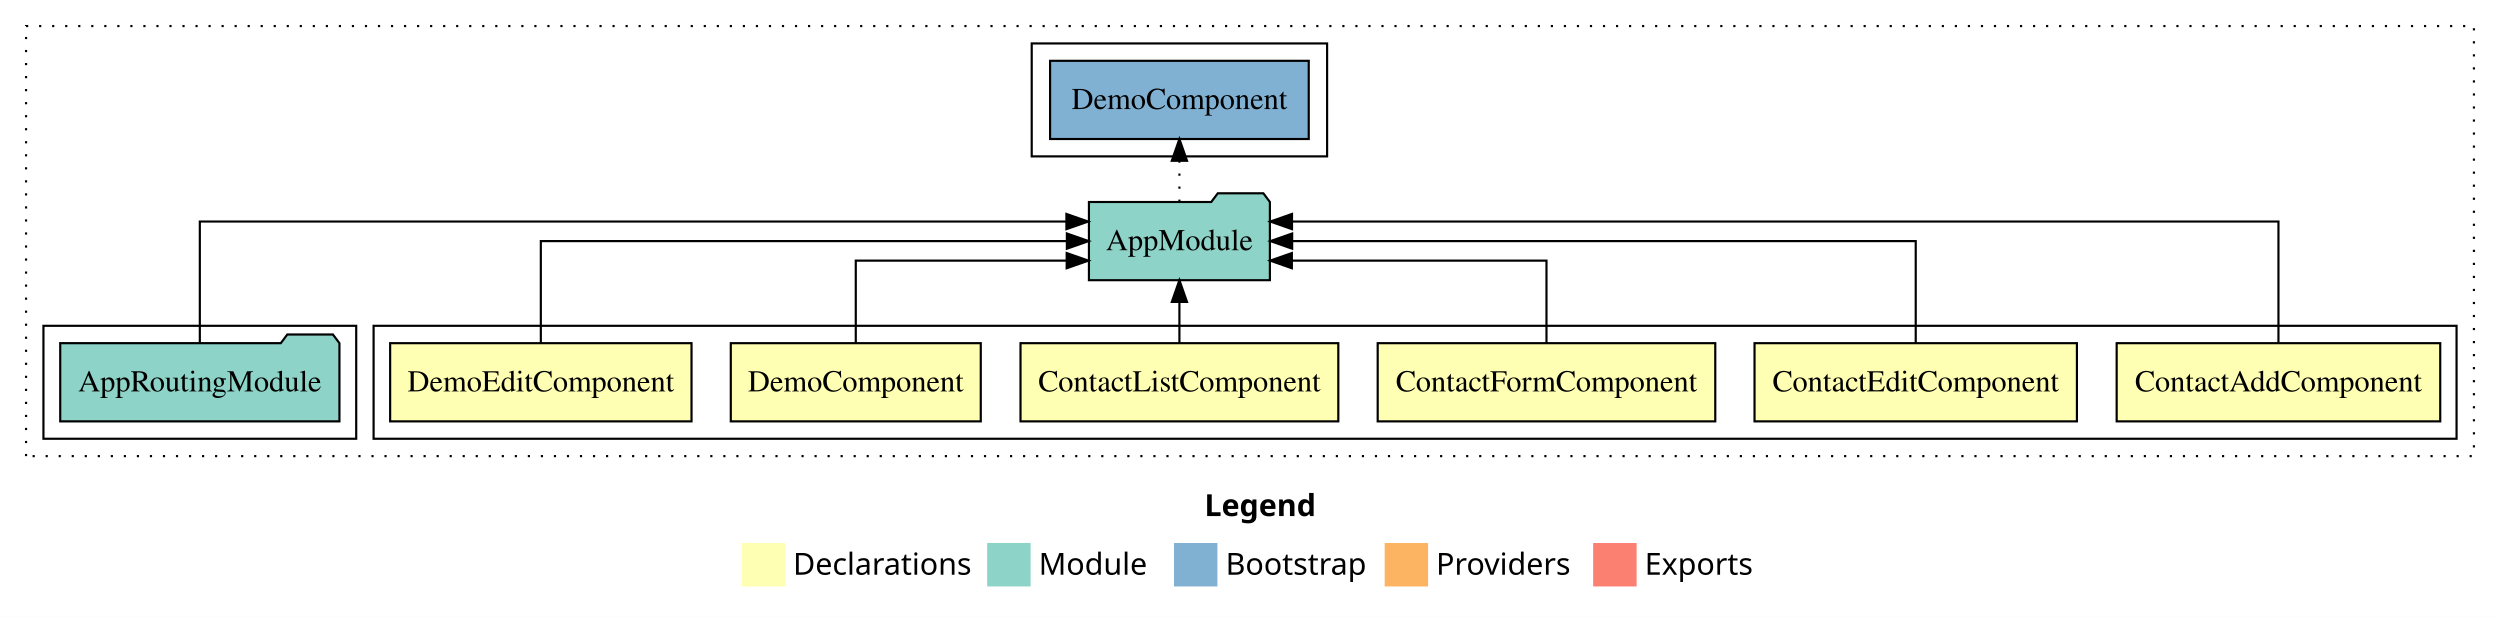
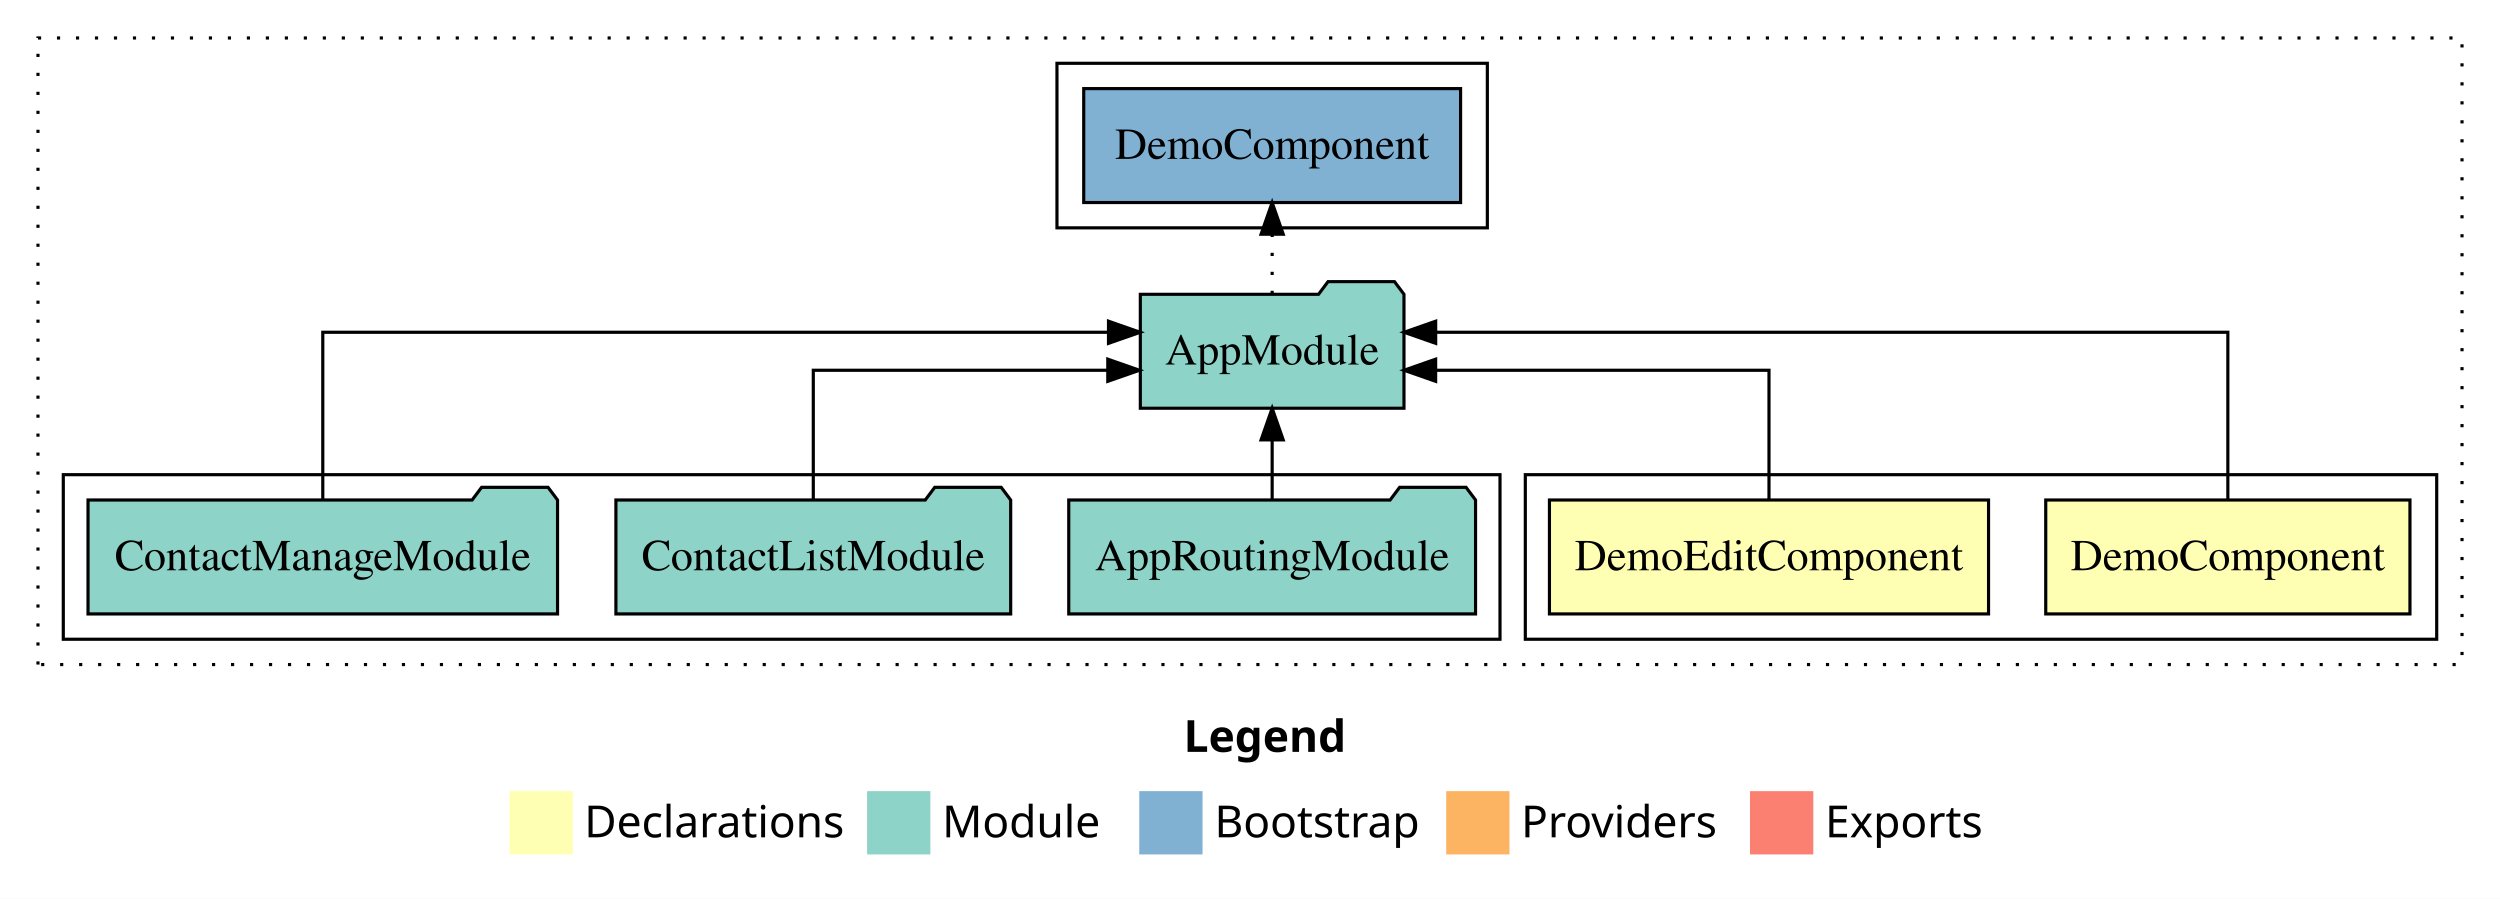
- <svg xmlns="http://www.w3.org/2000/svg" width="1151pt" height="284pt" viewBox="0.00 0.00 1151.00 284.00">
+ <svg xmlns="http://www.w3.org/2000/svg" width="790pt" height="284pt" viewBox="0.00 0.00 790.00 284.00">
  <g id="graph0" class="graph" transform="scale(1 1) rotate(0) translate(4 280)">
-     <polygon fill="#ffffff" stroke="transparent" points="-4,4 -4,-280 1147,-280 1147,4 -4,4" />
-     <text text-anchor="start" x="550.509" y="-42.4" font-family="sans-serif" font-weight="bold" font-size="14.00" fill="#000000">Legend</text>
-     <polygon fill="#ffffb3" stroke="transparent" points="337.5,-10 337.5,-30 357.5,-30 357.5,-10 337.5,-10" />
-     <text text-anchor="start" x="361.129" y="-15.4" font-family="sans-serif" font-size="14.00" fill="#000000">  Declarations</text>
-     <polygon fill="#8dd3c7" stroke="transparent" points="450.5,-10 450.5,-30 470.5,-30 470.5,-10 450.5,-10" />
-     <text text-anchor="start" x="474.225" y="-15.4" font-family="sans-serif" font-size="14.00" fill="#000000">  Module</text>
-     <polygon fill="#80b1d3" stroke="transparent" points="536.5,-10 536.5,-30 556.5,-30 556.5,-10 536.5,-10" />
-     <text text-anchor="start" x="560.281" y="-15.4" font-family="sans-serif" font-size="14.00" fill="#000000">  Bootstrap</text>
-     <polygon fill="#fdb462" stroke="transparent" points="633.5,-10 633.5,-30 653.5,-30 653.5,-10 633.5,-10" />
-     <text text-anchor="start" x="657.173" y="-15.4" font-family="sans-serif" font-size="14.00" fill="#000000">  Providers</text>
-     <polygon fill="#fb8072" stroke="transparent" points="729.5,-10 729.5,-30 749.5,-30 749.5,-10 729.5,-10" />
-     <text text-anchor="start" x="753.226" y="-15.4" font-family="sans-serif" font-size="14.00" fill="#000000">  Exports</text>
+     <polygon fill="#ffffff" stroke="transparent" points="-4,4 -4,-280 786,-280 786,4 -4,4" />
+     <text text-anchor="start" x="370.009" y="-42.4" font-family="sans-serif" font-weight="bold" font-size="14.00" fill="#000000">Legend</text>
+     <polygon fill="#ffffb3" stroke="transparent" points="157,-10 157,-30 177,-30 177,-10 157,-10" />
+     <text text-anchor="start" x="180.629" y="-15.4" font-family="sans-serif" font-size="14.00" fill="#000000">  Declarations</text>
+     <polygon fill="#8dd3c7" stroke="transparent" points="270,-10 270,-30 290,-30 290,-10 270,-10" />
+     <text text-anchor="start" x="293.725" y="-15.4" font-family="sans-serif" font-size="14.00" fill="#000000">  Module</text>
+     <polygon fill="#80b1d3" stroke="transparent" points="356,-10 356,-30 376,-30 376,-10 356,-10" />
+     <text text-anchor="start" x="379.781" y="-15.4" font-family="sans-serif" font-size="14.00" fill="#000000">  Bootstrap</text>
+     <polygon fill="#fdb462" stroke="transparent" points="453,-10 453,-30 473,-30 473,-10 453,-10" />
+     <text text-anchor="start" x="476.673" y="-15.4" font-family="sans-serif" font-size="14.00" fill="#000000">  Providers</text>
+     <polygon fill="#fb8072" stroke="transparent" points="549,-10 549,-30 569,-30 569,-10 549,-10" />
+     <text text-anchor="start" x="572.726" y="-15.4" font-family="sans-serif" font-size="14.00" fill="#000000">  Exports</text>
    <g id="clust1" class="cluster">
-       <polygon fill="none" stroke="#000000" stroke-dasharray="1,5" points="8,-70 8,-268 1135,-268 1135,-70 8,-70" />
+       <polygon fill="none" stroke="#000000" stroke-dasharray="1,5" points="8,-70 8,-268 774,-268 774,-70 8,-70" />
    </g>
    <g id="clust2" class="cluster">
-       <polygon fill="none" stroke="#000000" points="168,-78 168,-130 1127,-130 1127,-78 168,-78" />
+       <polygon fill="none" stroke="#000000" points="478,-78 478,-130 766,-130 766,-78 478,-78" />
    </g>
-     <g id="clust9" class="cluster">
-       <polygon fill="none" stroke="#000000" points="16,-78 16,-130 160,-130 160,-78 16,-78" />
+     <g id="clust5" class="cluster">
+       <polygon fill="none" stroke="#000000" points="16,-78 16,-130 470,-130 470,-78 16,-78" />
    </g>
-     <g id="clust11" class="cluster">
-       <polygon fill="none" stroke="#000000" points="471,-208 471,-260 607,-260 607,-208 471,-208" />
+     <g id="clust7" class="cluster">
+       <polygon fill="none" stroke="#000000" points="330,-208 330,-260 466,-260 466,-208 330,-208" />
    </g>
    <g id="node1" class="node">
-       <polygon fill="#ffffb3" stroke="#000000" points="1119.486,-122 970.514,-122 970.514,-86 1119.486,-86 1119.486,-122" />
-       <text text-anchor="middle" x="1045" y="-99.8" font-family="Times,serif" font-size="14.00" fill="#000000">ContactAddComponent</text>
+       <polygon fill="#ffffb3" stroke="#000000" points="757.545,-122 642.455,-122 642.455,-86 757.545,-86 757.545,-122" />
+       <text text-anchor="middle" x="700" y="-99.8" font-family="Times,serif" font-size="14.00" fill="#000000">DemoComponent</text>
+     </g>
+     <g id="node3" class="node">
+       <polygon fill="#8dd3c7" stroke="#000000" points="439.657,-187 436.657,-191 415.657,-191 412.657,-187 356.343,-187 356.343,-151 439.657,-151 439.657,-187" />
+       <text text-anchor="middle" x="398" y="-164.8" font-family="Times,serif" font-size="14.00" fill="#000000">AppModule</text>
+     </g>
+     <g id="edge1" class="edge">
+       <path fill="none" stroke="#000000" d="M700,-122.284C700,-143.321 700,-175 700,-175 700,-175 449.675,-175 449.675,-175" />
+       <polygon fill="#000000" stroke="#000000" points="449.675,-171.5 439.675,-175 449.675,-178.5 449.675,-171.5" />
+     </g>
+     <g id="node2" class="node">
+       <polygon fill="#ffffb3" stroke="#000000" points="624.378,-122 485.622,-122 485.622,-86 624.378,-86 624.378,-122" />
+       <text text-anchor="middle" x="555" y="-99.8" font-family="Times,serif" font-size="14.00" fill="#000000">DemoEditComponent</text>
+     </g>
+     <g id="edge2" class="edge">
+       <path fill="none" stroke="#000000" d="M555,-122.022C555,-139.373 555,-163 555,-163 555,-163 449.661,-163 449.661,-163" />
+       <polygon fill="#000000" stroke="#000000" points="449.661,-159.5 439.661,-163 449.661,-166.5 449.661,-159.5" />
    </g>
    <g id="node7" class="node">
-       <polygon fill="#8dd3c7" stroke="#000000" points="580.657,-187 577.657,-191 556.657,-191 553.657,-187 497.343,-187 497.343,-151 580.657,-151 580.657,-187" />
-       <text text-anchor="middle" x="539" y="-164.8" font-family="Times,serif" font-size="14.00" fill="#000000">AppModule</text>
+       <polygon fill="#80b1d3" stroke="#000000" points="457.544,-252 338.456,-252 338.456,-216 457.544,-216 457.544,-252" />
+       <text text-anchor="middle" x="398" y="-229.8" font-family="Times,serif" font-size="14.00" fill="#000000">DemoComponent </text>
    </g>
-     <g id="edge1" class="edge">
-       <path fill="none" stroke="#000000" d="M1045,-122.292C1045,-144.206 1045,-178 1045,-178 1045,-178 590.839,-178 590.839,-178" />
-       <polygon fill="#000000" stroke="#000000" points="590.839,-174.5 580.839,-178 590.839,-181.5 590.839,-174.5" />
+     <g id="edge6" class="edge">
+       <path fill="none" stroke="#000000" stroke-dasharray="1,5" d="M398,-187.106C398,-187.106 398,-205.991 398,-205.991" />
+       <polygon fill="#000000" stroke="#000000" points="394.5,-205.991 398,-215.991 401.5,-205.991 394.5,-205.991" />
    </g>
-     <g id="node2" class="node">
-       <polygon fill="#ffffb3" stroke="#000000" points="952.213,-122 803.787,-122 803.787,-86 952.213,-86 952.213,-122" />
-       <text text-anchor="middle" x="878" y="-99.8" font-family="Times,serif" font-size="14.00" fill="#000000">ContactEditComponent</text>
-     </g>
-     <g id="edge2" class="edge">
-       <path fill="none" stroke="#000000" d="M878,-122.106C878,-141.339 878,-169 878,-169 878,-169 590.908,-169 590.908,-169" />
-       <polygon fill="#000000" stroke="#000000" points="590.908,-165.5 580.908,-169 590.908,-172.5 590.908,-165.5" />
-     </g>
-     <g id="node3" class="node">
-       <polygon fill="#ffffb3" stroke="#000000" points="785.713,-122 630.287,-122 630.287,-86 785.713,-86 785.713,-122" />
-       <text text-anchor="middle" x="708" y="-99.8" font-family="Times,serif" font-size="14.00" fill="#000000">ContactFormComponent</text>
+     <g id="node4" class="node">
+       <polygon fill="#8dd3c7" stroke="#000000" points="462.274,-122 459.274,-126 438.274,-126 435.274,-122 333.726,-122 333.726,-86 462.274,-86 462.274,-122" />
+       <text text-anchor="middle" x="398" y="-99.8" font-family="Times,serif" font-size="14.00" fill="#000000">AppRoutingModule</text>
    </g>
    <g id="edge3" class="edge">
-       <path fill="none" stroke="#000000" d="M708,-122.027C708,-138.398 708,-160 708,-160 708,-160 590.775,-160 590.775,-160" />
-       <polygon fill="#000000" stroke="#000000" points="590.775,-156.5 580.775,-160 590.775,-163.5 590.775,-156.5" />
+       <path fill="none" stroke="#000000" d="M398,-122.106C398,-122.106 398,-140.991 398,-140.991" />
+       <polygon fill="#000000" stroke="#000000" points="394.5,-140.991 398,-150.991 401.5,-140.991 394.5,-140.991" />
    </g>
-     <g id="node4" class="node">
-       <polygon fill="#ffffb3" stroke="#000000" points="612.158,-122 465.842,-122 465.842,-86 612.158,-86 612.158,-122" />
-       <text text-anchor="middle" x="539" y="-99.8" font-family="Times,serif" font-size="14.00" fill="#000000">ContactListComponent</text>
+     <g id="node5" class="node">
+       <polygon fill="#8dd3c7" stroke="#000000" points="315.375,-122 312.375,-126 291.375,-126 288.375,-122 190.625,-122 190.625,-86 315.375,-86 315.375,-122" />
+       <text text-anchor="middle" x="253" y="-99.8" font-family="Times,serif" font-size="14.00" fill="#000000">ContactListModule</text>
    </g>
    <g id="edge4" class="edge">
-       <path fill="none" stroke="#000000" d="M539,-122.106C539,-122.106 539,-140.991 539,-140.991" />
-       <polygon fill="#000000" stroke="#000000" points="535.5,-140.991 539,-150.991 542.5,-140.991 535.5,-140.991" />
+       <path fill="none" stroke="#000000" d="M253,-122.022C253,-139.373 253,-163 253,-163 253,-163 346.06,-163 346.06,-163" />
+       <polygon fill="#000000" stroke="#000000" points="346.06,-166.5 356.06,-163 346.06,-159.5 346.06,-166.5" />
    </g>
-     <g id="node5" class="node">
-       <polygon fill="#ffffb3" stroke="#000000" points="447.545,-122 332.455,-122 332.455,-86 447.545,-86 447.545,-122" />
-       <text text-anchor="middle" x="390" y="-99.8" font-family="Times,serif" font-size="14.00" fill="#000000">DemoComponent</text>
+     <g id="node6" class="node">
+       <polygon fill="#8dd3c7" stroke="#000000" points="172.185,-122 169.185,-126 148.185,-126 145.185,-122 23.815,-122 23.815,-86 172.185,-86 172.185,-122" />
+       <text text-anchor="middle" x="98" y="-99.8" font-family="Times,serif" font-size="14.00" fill="#000000">ContactManageModule</text>
    </g>
    <g id="edge5" class="edge">
-       <path fill="none" stroke="#000000" d="M390,-122.027C390,-138.398 390,-160 390,-160 390,-160 487.099,-160 487.099,-160" />
-       <polygon fill="#000000" stroke="#000000" points="487.099,-163.5 497.099,-160 487.099,-156.5 487.099,-163.5" />
-     </g>
-     <g id="node6" class="node">
-       <polygon fill="#ffffb3" stroke="#000000" points="314.378,-122 175.622,-122 175.622,-86 314.378,-86 314.378,-122" />
-       <text text-anchor="middle" x="245" y="-99.8" font-family="Times,serif" font-size="14.00" fill="#000000">DemoEditComponent</text>
-     </g>
-     <g id="edge6" class="edge">
-       <path fill="none" stroke="#000000" d="M245,-122.106C245,-141.339 245,-169 245,-169 245,-169 487.189,-169 487.189,-169" />
-       <polygon fill="#000000" stroke="#000000" points="487.189,-172.5 497.189,-169 487.189,-165.5 487.189,-172.5" />
-     </g>
-     <g id="node9" class="node">
-       <polygon fill="#80b1d3" stroke="#000000" points="598.544,-252 479.456,-252 479.456,-216 598.544,-216 598.544,-252" />
-       <text text-anchor="middle" x="539" y="-229.8" font-family="Times,serif" font-size="14.00" fill="#000000">DemoComponent </text>
-     </g>
-     <g id="edge8" class="edge">
-       <path fill="none" stroke="#000000" stroke-dasharray="1,5" d="M539,-187.106C539,-187.106 539,-205.991 539,-205.991" />
-       <polygon fill="#000000" stroke="#000000" points="535.5,-205.991 539,-215.991 542.5,-205.991 535.5,-205.991" />
-     </g>
-     <g id="node8" class="node">
-       <polygon fill="#8dd3c7" stroke="#000000" points="152.274,-122 149.274,-126 128.274,-126 125.274,-122 23.726,-122 23.726,-86 152.274,-86 152.274,-122" />
-       <text text-anchor="middle" x="88" y="-99.8" font-family="Times,serif" font-size="14.00" fill="#000000">AppRoutingModule</text>
-     </g>
-     <g id="edge7" class="edge">
-       <path fill="none" stroke="#000000" d="M88,-122.292C88,-144.206 88,-178 88,-178 88,-178 486.976,-178 486.976,-178" />
-       <polygon fill="#000000" stroke="#000000" points="486.976,-181.5 496.976,-178 486.976,-174.5 486.976,-181.5" />
+       <path fill="none" stroke="#000000" d="M98,-122.284C98,-143.321 98,-175 98,-175 98,-175 346.286,-175 346.286,-175" />
+       <polygon fill="#000000" stroke="#000000" points="346.286,-178.5 356.286,-175 346.286,-171.5 346.286,-178.5" />
    </g>
  </g>
</svg>
